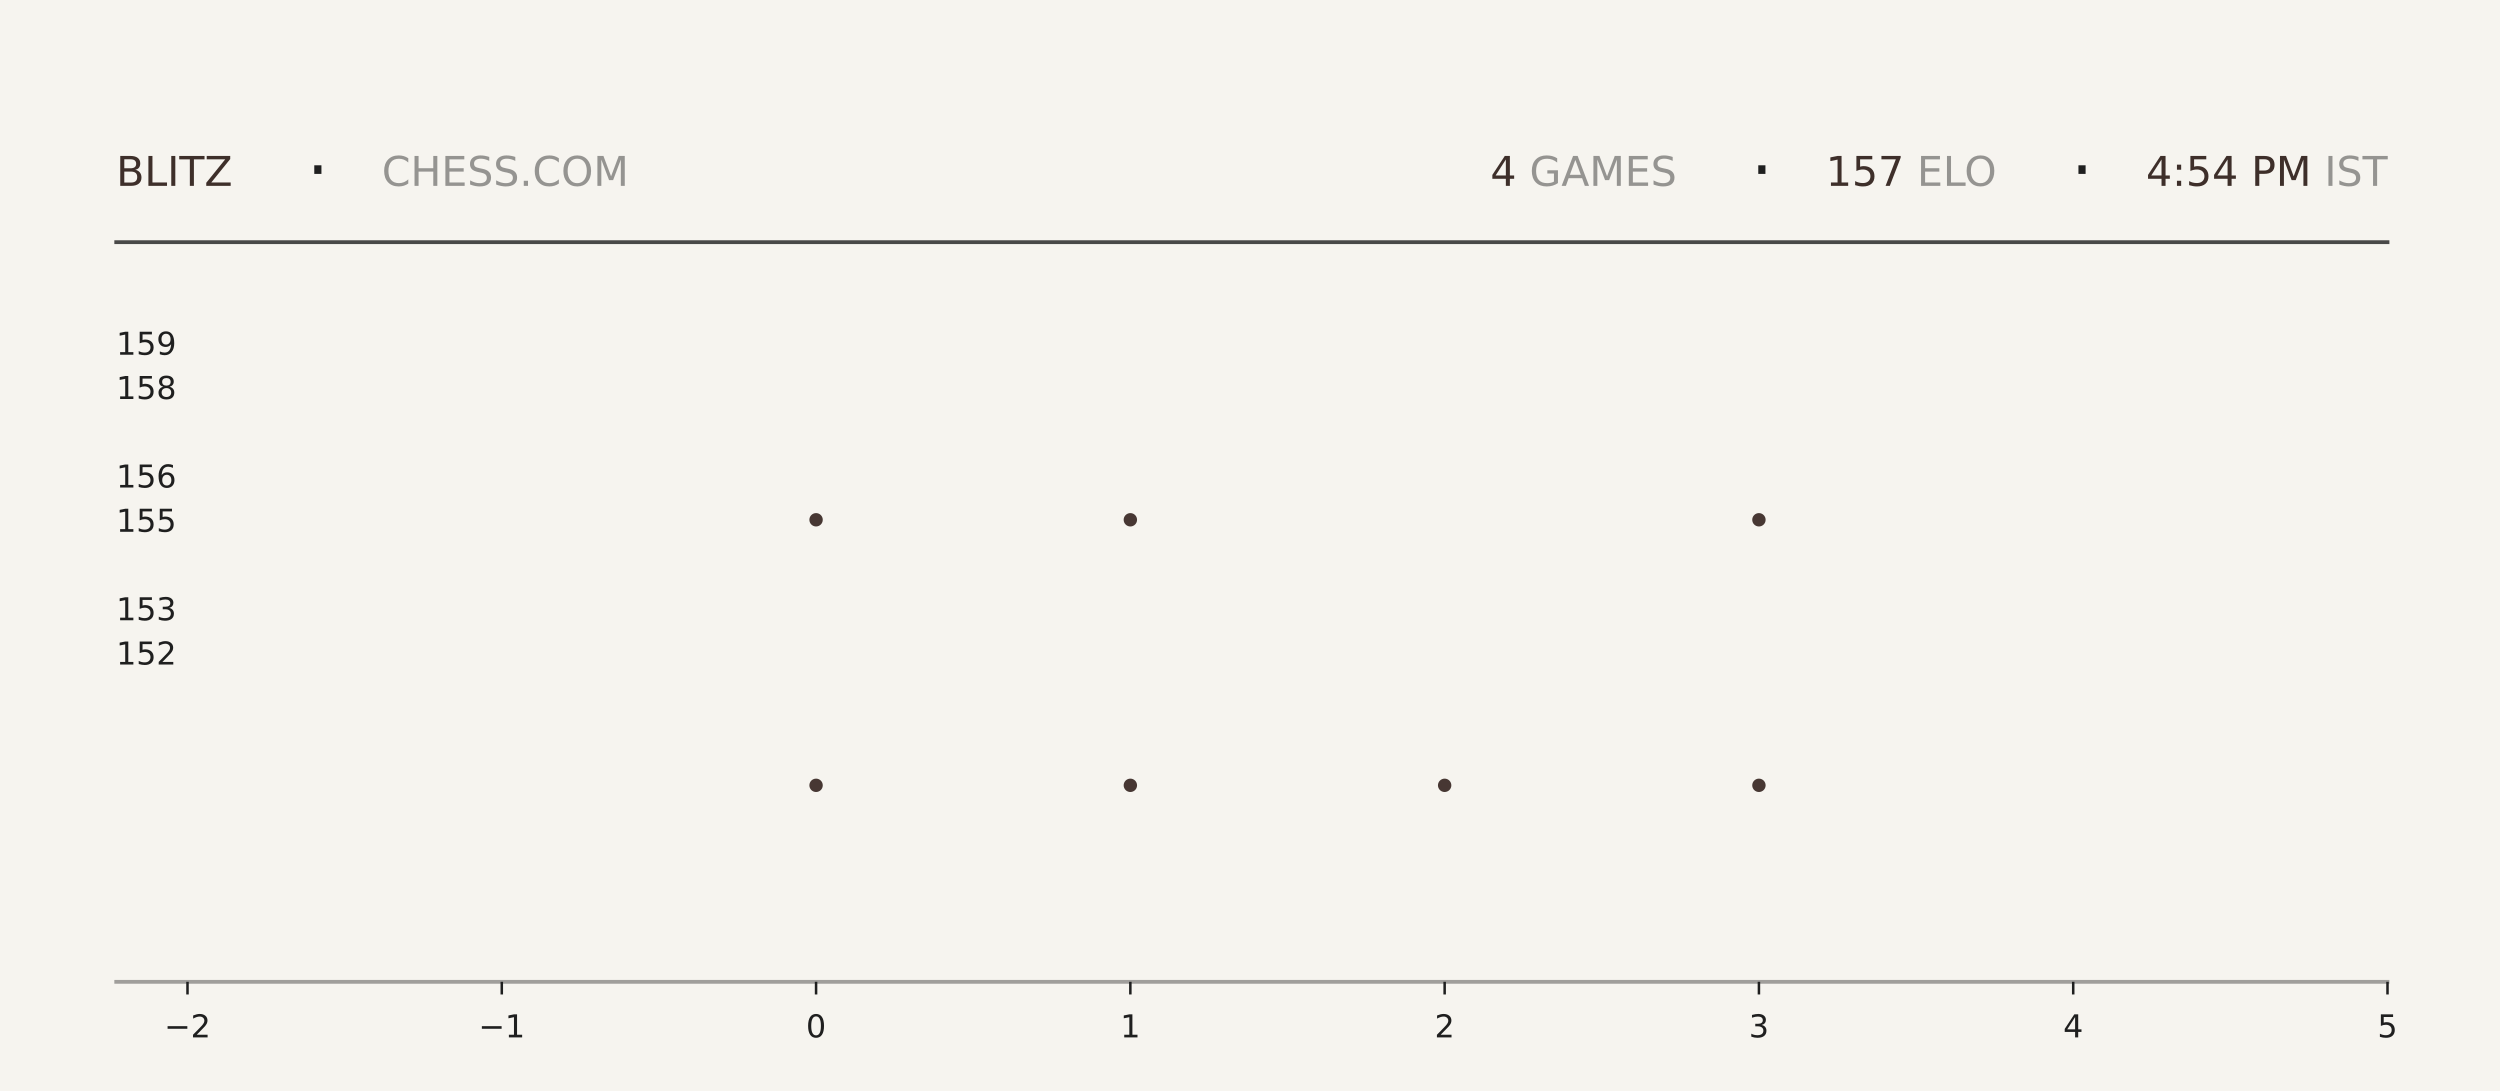
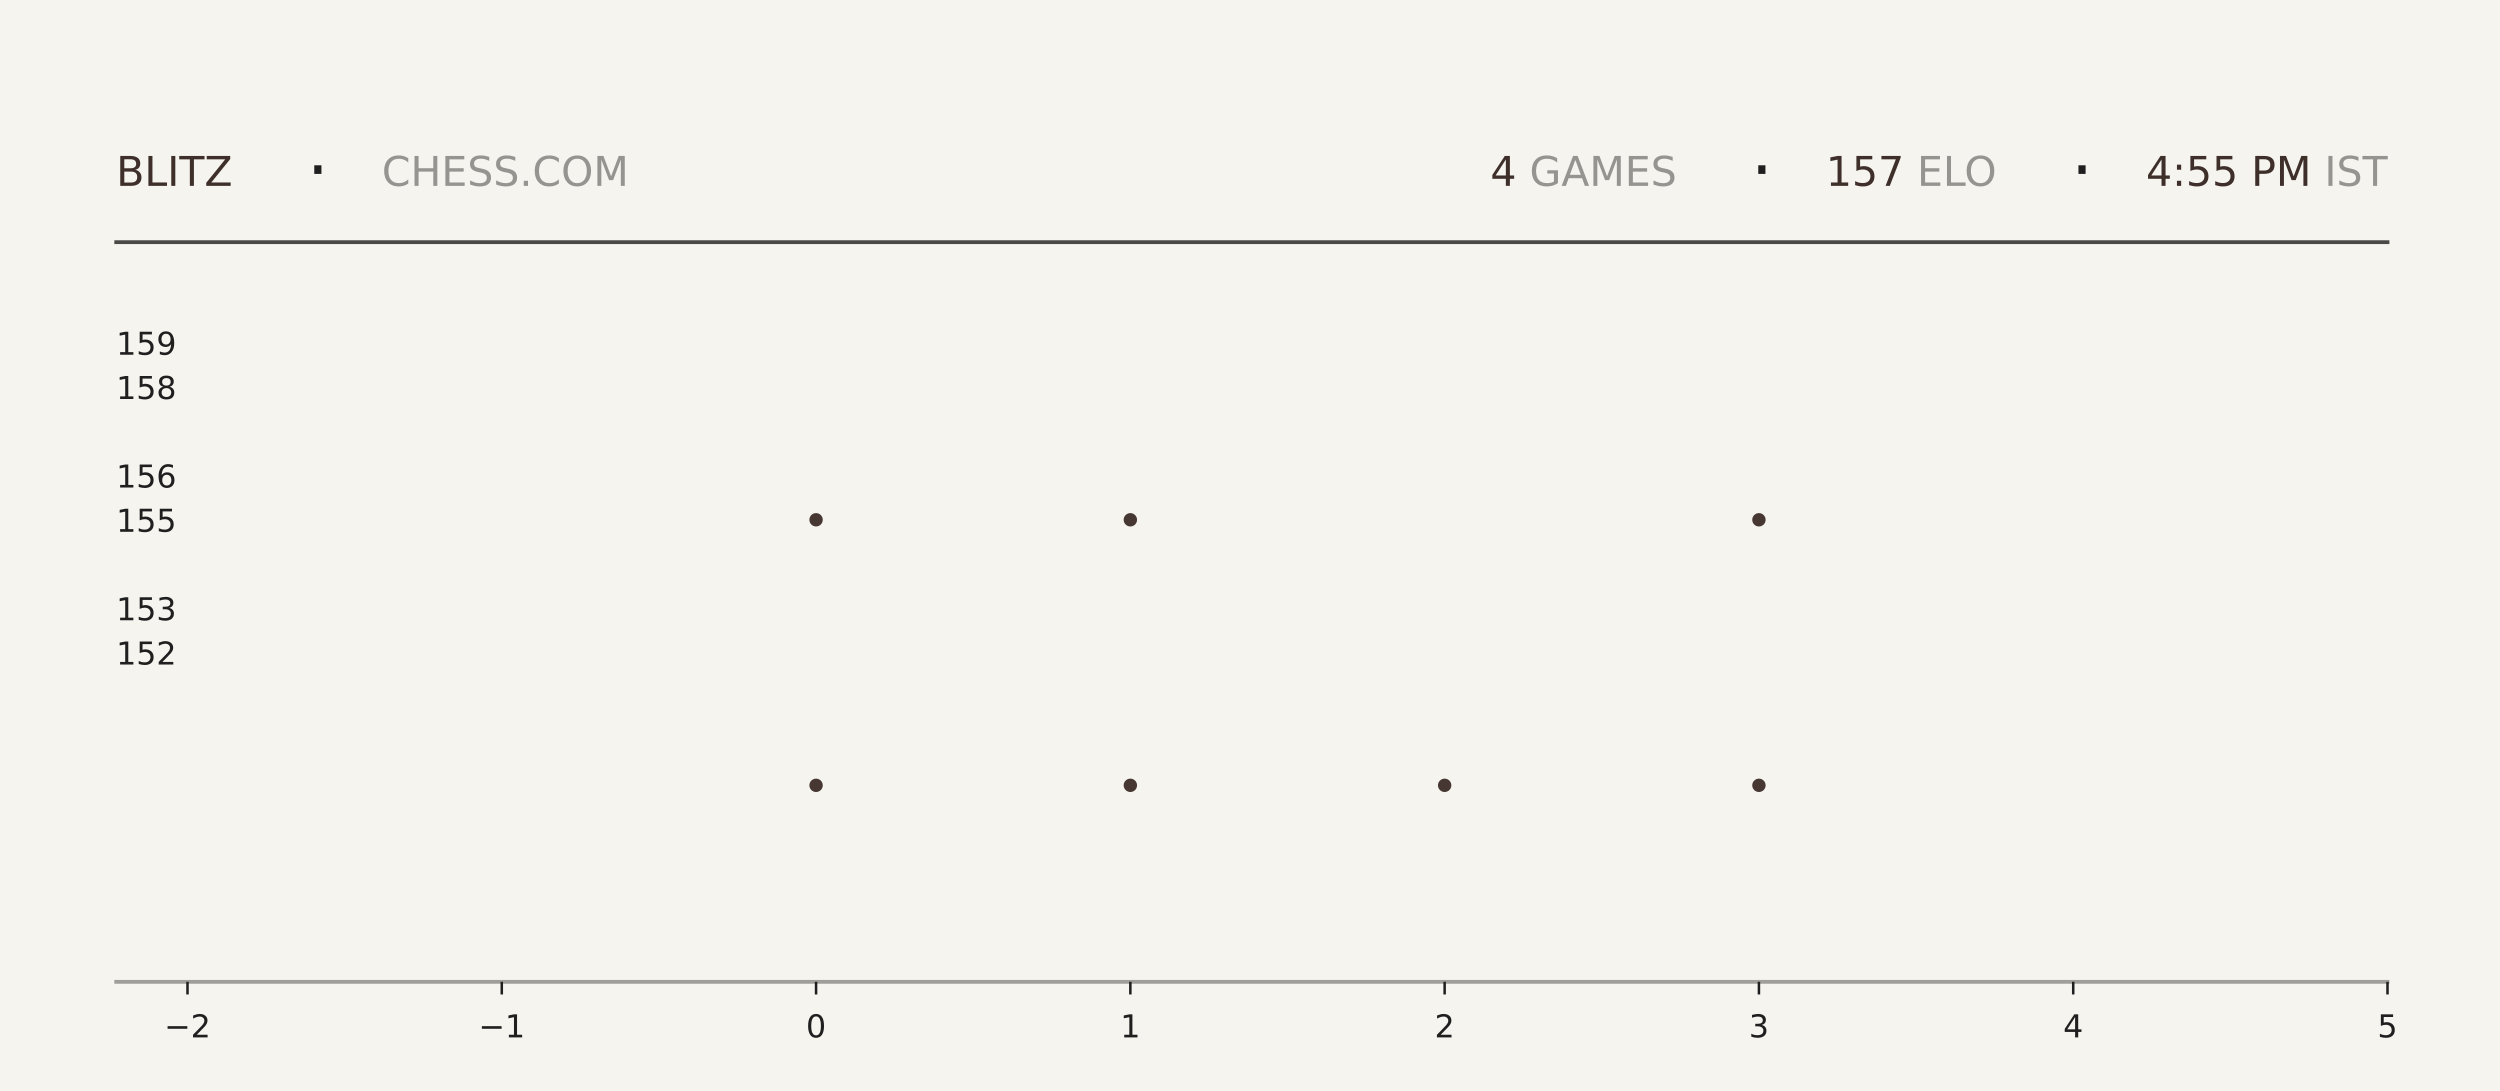
<svg xmlns="http://www.w3.org/2000/svg" xmlns:xlink="http://www.w3.org/1999/xlink" width="792pt" height="345.6pt" viewBox="0 0 792 345.6" version="1.1">
  <defs>
    <style type="text/css">*{stroke-linejoin: round; stroke-linecap: butt}</style>
  </defs>
  <g id="figure_1">
    <g id="patch_1">
      <path d="M 0 345.6  L 792 345.6  L 792 0  L 0 0  z " style="fill: #f6f4ef" />
    </g>
    <g id="axes_1">
      <g id="patch_2">
        <path d="M 59.4 311.04  L 756.36 311.04  L 756.36 103.68  L 59.4 103.68  z " style="fill: #f6f4ef" />
      </g>
      <g id="PathCollection_1">
        <defs>
-           <path id="mce2c23cf38" d="M 0 2.121  C 0.563 2.121 1.102 1.898 1.5 1.5  C 1.898 1.102 2.121 0.563 2.121 0  C 2.121 -0.563 1.898 -1.102 1.5 -1.5  C 1.102 -1.898 0.563 -2.121 0 -2.121  C -0.563 -2.121 -1.102 -1.898 -1.5 -1.5  C -1.898 -1.102 -2.121 -0.563 -2.121 0  C -2.121 0.563 -1.898 1.102 -1.5 1.5  C -1.102 1.898 -0.563 2.121 0 2.121  z " />
-         </defs>
-         <g clip-path="url(#p2a58214493)">
-           <use xlink:href="#mce2c23cf38" x="258.531" y="248.79" style="fill: #3e2f2a; fill-opacity: 0.95" />
-           <use xlink:href="#mce2c23cf38" x="258.531" y="164.668" style="fill: #3e2f2a; fill-opacity: 0.95" />
+           <path id="m58c61985c7" d="M 0 2.121  C 0.563 2.121 1.102 1.898 1.5 1.5  C 1.898 1.102 2.121 0.563 2.121 0  C 2.121 -0.563 1.898 -1.102 1.5 -1.5  C 1.102 -1.898 0.563 -2.121 0 -2.121  C -0.563 -2.121 -1.102 -1.898 -1.5 -1.5  C -1.898 -1.102 -2.121 -0.563 -2.121 0  C -2.121 0.563 -1.898 1.102 -1.5 1.5  C -1.102 1.898 -0.563 2.121 0 2.121  z " />
+         </defs>
+         <g clip-path="url(#p9261e0faae)">
+           <use xlink:href="#m58c61985c7" x="258.531" y="248.79" style="fill: #3e2f2a; fill-opacity: 0.95" />
+           <use xlink:href="#m58c61985c7" x="258.531" y="164.668" style="fill: #3e2f2a; fill-opacity: 0.95" />
        </g>
      </g>
      <g id="PathCollection_2">
-         <g clip-path="url(#p2a58214493)">
-           <use xlink:href="#mce2c23cf38" x="358.097" y="248.79" style="fill: #3e2f2a; fill-opacity: 0.95" />
-           <use xlink:href="#mce2c23cf38" x="358.097" y="164.668" style="fill: #3e2f2a; fill-opacity: 0.95" />
-           <use xlink:href="#mce2c23cf38" x="358.097" y="80.547" style="fill: #3e2f2a; fill-opacity: 0.95" />
+         <g clip-path="url(#p9261e0faae)">
+           <use xlink:href="#m58c61985c7" x="358.097" y="248.79" style="fill: #3e2f2a; fill-opacity: 0.95" />
+           <use xlink:href="#m58c61985c7" x="358.097" y="164.668" style="fill: #3e2f2a; fill-opacity: 0.95" />
+           <use xlink:href="#m58c61985c7" x="358.097" y="80.547" style="fill: #3e2f2a; fill-opacity: 0.95" />
        </g>
      </g>
      <g id="PathCollection_3">
-         <g clip-path="url(#p2a58214493)">
-           <use xlink:href="#mce2c23cf38" x="457.663" y="248.79" style="fill: #3e2f2a; fill-opacity: 0.95" />
+         <g clip-path="url(#p9261e0faae)">
+           <use xlink:href="#m58c61985c7" x="457.663" y="248.79" style="fill: #3e2f2a; fill-opacity: 0.95" />
        </g>
      </g>
      <g id="PathCollection_4">
-         <g clip-path="url(#p2a58214493)">
-           <use xlink:href="#mce2c23cf38" x="557.229" y="248.79" style="fill: #3e2f2a; fill-opacity: 0.95" />
-           <use xlink:href="#mce2c23cf38" x="557.229" y="164.668" style="fill: #3e2f2a; fill-opacity: 0.95" />
-           <use xlink:href="#mce2c23cf38" x="557.229" y="80.547" style="fill: #3e2f2a; fill-opacity: 0.95" />
+         <g clip-path="url(#p9261e0faae)">
+           <use xlink:href="#m58c61985c7" x="557.229" y="248.79" style="fill: #3e2f2a; fill-opacity: 0.95" />
+           <use xlink:href="#m58c61985c7" x="557.229" y="164.668" style="fill: #3e2f2a; fill-opacity: 0.95" />
+           <use xlink:href="#m58c61985c7" x="557.229" y="80.547" style="fill: #3e2f2a; fill-opacity: 0.95" />
        </g>
      </g>
      <g id="matplotlib.axis_1">
        <g id="xtick_1">
          <g id="line2d_1">
            <defs>
-               <path id="mce45240956" d="M 0 0  L 0 4  " style="stroke: #1f1f1f; stroke-width: 0.8" />
+               <path id="m17ba4e2cf1" d="M 0 0  L 0 4  " style="stroke: #1f1f1f; stroke-width: 0.8" />
            </defs>
            <g>
-               <use xlink:href="#mce45240956" x="59.4" y="311.04" style="fill: #1f1f1f; stroke: #1f1f1f; stroke-width: 0.8" />
+               <use xlink:href="#m17ba4e2cf1" x="59.4" y="311.04" style="fill: #1f1f1f; stroke: #1f1f1f; stroke-width: 0.8" />
            </g>
          </g>
          <g id="text_1">
            <g style="fill: #1f1f1f" transform="translate(52.02891 328.6384) scale(0.1 -0.1)">
              <defs>
                <path id="DejaVuSans-2212" d="M 678 2272  L 4684 2272  L 4684 1741  L 678 1741  L 678 2272  z " transform="scale(0.015625)" />
                <path id="DejaVuSans-32" d="M 1228 531  L 3431 531  L 3431 0  L 469 0  L 469 531  Q 828 903 1448 1529  Q 2069 2156 2228 2338  Q 2531 2678 2651 2914  Q 2772 3150 2772 3378  Q 2772 3750 2511 3984  Q 2250 4219 1831 4219  Q 1534 4219 1204 4116  Q 875 4013 500 3803  L 500 4441  Q 881 4594 1212 4672  Q 1544 4750 1819 4750  Q 2544 4750 2975 4387  Q 3406 4025 3406 3419  Q 3406 3131 3298 2873  Q 3191 2616 2906 2266  Q 2828 2175 2409 1742  Q 1991 1309 1228 531  z " transform="scale(0.015625)" />
              </defs>
              <use xlink:href="#DejaVuSans-2212" />
              <use xlink:href="#DejaVuSans-32" transform="translate(83.78906 0)" />
            </g>
          </g>
        </g>
        <g id="xtick_2">
          <g id="line2d_2">
            <g>
-               <use xlink:href="#mce45240956" x="158.966" y="311.04" style="fill: #1f1f1f; stroke: #1f1f1f; stroke-width: 0.8" />
+               <use xlink:href="#m17ba4e2cf1" x="158.966" y="311.04" style="fill: #1f1f1f; stroke: #1f1f1f; stroke-width: 0.8" />
            </g>
          </g>
          <g id="text_2">
            <g style="fill: #1f1f1f" transform="translate(151.5946 328.6384) scale(0.1 -0.1)">
              <defs>
                <path id="DejaVuSans-31" d="M 794 531  L 1825 531  L 1825 4091  L 703 3866  L 703 4441  L 1819 4666  L 2450 4666  L 2450 531  L 3481 531  L 3481 0  L 794 0  L 794 531  z " transform="scale(0.015625)" />
              </defs>
              <use xlink:href="#DejaVuSans-2212" />
              <use xlink:href="#DejaVuSans-31" transform="translate(83.78906 0)" />
            </g>
          </g>
        </g>
        <g id="xtick_3">
          <g id="line2d_3">
            <g>
-               <use xlink:href="#mce45240956" x="258.531" y="311.04" style="fill: #1f1f1f; stroke: #1f1f1f; stroke-width: 0.8" />
+               <use xlink:href="#m17ba4e2cf1" x="258.531" y="311.04" style="fill: #1f1f1f; stroke: #1f1f1f; stroke-width: 0.8" />
            </g>
          </g>
          <g id="text_3">
            <g style="fill: #1f1f1f" transform="translate(255.3502 328.6384) scale(0.1 -0.1)">
              <defs>
                <path id="DejaVuSans-30" d="M 2034 4250  Q 1547 4250 1301 3770  Q 1056 3291 1056 2328  Q 1056 1369 1301 889  Q 1547 409 2034 409  Q 2525 409 2770 889  Q 3016 1369 3016 2328  Q 3016 3291 2770 3770  Q 2525 4250 2034 4250  z M 2034 4750  Q 2819 4750 3233 4129  Q 3647 3509 3647 2328  Q 3647 1150 3233 529  Q 2819 -91 2034 -91  Q 1250 -91 836 529  Q 422 1150 422 2328  Q 422 3509 836 4129  Q 1250 4750 2034 4750  z " transform="scale(0.015625)" />
              </defs>
              <use xlink:href="#DejaVuSans-30" />
            </g>
          </g>
        </g>
        <g id="xtick_4">
          <g id="line2d_4">
            <g>
-               <use xlink:href="#mce45240956" x="358.097" y="311.04" style="fill: #1f1f1f; stroke: #1f1f1f; stroke-width: 0.8" />
+               <use xlink:href="#m17ba4e2cf1" x="358.097" y="311.04" style="fill: #1f1f1f; stroke: #1f1f1f; stroke-width: 0.8" />
            </g>
          </g>
          <g id="text_4">
            <g style="fill: #1f1f1f" transform="translate(354.9159 328.6384) scale(0.1 -0.1)">
              <use xlink:href="#DejaVuSans-31" />
            </g>
          </g>
        </g>
        <g id="xtick_5">
          <g id="line2d_5">
            <g>
-               <use xlink:href="#mce45240956" x="457.663" y="311.04" style="fill: #1f1f1f; stroke: #1f1f1f; stroke-width: 0.8" />
+               <use xlink:href="#m17ba4e2cf1" x="457.663" y="311.04" style="fill: #1f1f1f; stroke: #1f1f1f; stroke-width: 0.8" />
            </g>
          </g>
          <g id="text_5">
            <g style="fill: #1f1f1f" transform="translate(454.4816 328.6384) scale(0.1 -0.1)">
              <use xlink:href="#DejaVuSans-32" />
            </g>
          </g>
        </g>
        <g id="xtick_6">
          <g id="line2d_6">
            <g>
-               <use xlink:href="#mce45240956" x="557.229" y="311.04" style="fill: #1f1f1f; stroke: #1f1f1f; stroke-width: 0.8" />
+               <use xlink:href="#m17ba4e2cf1" x="557.229" y="311.04" style="fill: #1f1f1f; stroke: #1f1f1f; stroke-width: 0.8" />
            </g>
          </g>
          <g id="text_6">
            <g style="fill: #1f1f1f" transform="translate(554.0473 328.6384) scale(0.1 -0.1)">
              <defs>
                <path id="DejaVuSans-33" d="M 2597 2516  Q 3050 2419 3304 2112  Q 3559 1806 3559 1356  Q 3559 666 3084 287  Q 2609 -91 1734 -91  Q 1441 -91 1130 -33  Q 819 25 488 141  L 488 750  Q 750 597 1062 519  Q 1375 441 1716 441  Q 2309 441 2620 675  Q 2931 909 2931 1356  Q 2931 1769 2642 2001  Q 2353 2234 1838 2234  L 1294 2234  L 1294 2753  L 1863 2753  Q 2328 2753 2575 2939  Q 2822 3125 2822 3475  Q 2822 3834 2567 4026  Q 2313 4219 1838 4219  Q 1578 4219 1281 4162  Q 984 4106 628 3988  L 628 4550  Q 988 4650 1302 4700  Q 1616 4750 1894 4750  Q 2613 4750 3031 4423  Q 3450 4097 3450 3541  Q 3450 3153 3228 2886  Q 3006 2619 2597 2516  z " transform="scale(0.015625)" />
              </defs>
              <use xlink:href="#DejaVuSans-33" />
            </g>
          </g>
        </g>
        <g id="xtick_7">
          <g id="line2d_7">
            <g>
-               <use xlink:href="#mce45240956" x="656.794" y="311.04" style="fill: #1f1f1f; stroke: #1f1f1f; stroke-width: 0.8" />
+               <use xlink:href="#m17ba4e2cf1" x="656.794" y="311.04" style="fill: #1f1f1f; stroke: #1f1f1f; stroke-width: 0.8" />
            </g>
          </g>
          <g id="text_7">
            <g style="fill: #1f1f1f" transform="translate(653.613 328.6384) scale(0.1 -0.1)">
              <defs>
                <path id="DejaVuSans-34" d="M 2419 4116  L 825 1625  L 2419 1625  L 2419 4116  z M 2253 4666  L 3047 4666  L 3047 1625  L 3713 1625  L 3713 1100  L 3047 1100  L 3047 0  L 2419 0  L 2419 1100  L 313 1100  L 313 1709  L 2253 4666  z " transform="scale(0.015625)" />
              </defs>
              <use xlink:href="#DejaVuSans-34" />
            </g>
          </g>
        </g>
        <g id="xtick_8">
          <g id="line2d_8">
            <g>
-               <use xlink:href="#mce45240956" x="756.36" y="311.04" style="fill: #1f1f1f; stroke: #1f1f1f; stroke-width: 0.8" />
+               <use xlink:href="#m17ba4e2cf1" x="756.36" y="311.04" style="fill: #1f1f1f; stroke: #1f1f1f; stroke-width: 0.8" />
            </g>
          </g>
          <g id="text_8">
            <g style="fill: #1f1f1f" transform="translate(753.1788 328.6384) scale(0.1 -0.1)">
              <defs>
                <path id="DejaVuSans-35" d="M 691 4666  L 3169 4666  L 3169 4134  L 1269 4134  L 1269 2991  Q 1406 3038 1543 3061  Q 1681 3084 1819 3084  Q 2600 3084 3056 2656  Q 3513 2228 3513 1497  Q 3513 744 3044 326  Q 2575 -91 1722 -91  Q 1428 -91 1123 -41  Q 819 9 494 109  L 494 744  Q 775 591 1075 516  Q 1375 441 1709 441  Q 2250 441 2565 725  Q 2881 1009 2881 1497  Q 2881 1984 2565 2268  Q 2250 2553 1709 2553  Q 1456 2553 1204 2497  Q 953 2441 691 2322  L 691 4666  z " transform="scale(0.015625)" />
              </defs>
              <use xlink:href="#DejaVuSans-35" />
            </g>
          </g>
        </g>
      </g>
      <g id="matplotlib.axis_2">
        <g id="ytick_1">
          <g id="line2d_9" />
          <g id="text_9">
            <g style="fill: #1f1f1f" transform="translate(36.8125 210.5283) scale(0.1 -0.1)">
              <use xlink:href="#DejaVuSans-31" />
              <use xlink:href="#DejaVuSans-35" transform="translate(63.62305 0)" />
              <use xlink:href="#DejaVuSans-32" transform="translate(127.2461 0)" />
            </g>
          </g>
        </g>
        <g id="ytick_2">
          <g id="line2d_10" />
          <g id="text_10">
            <g style="fill: #1f1f1f" transform="translate(36.8125 196.508) scale(0.1 -0.1)">
              <use xlink:href="#DejaVuSans-31" />
              <use xlink:href="#DejaVuSans-35" transform="translate(63.62305 0)" />
              <use xlink:href="#DejaVuSans-33" transform="translate(127.2461 0)" />
            </g>
          </g>
        </g>
        <g id="ytick_3">
          <g id="line2d_11" />
          <g id="text_11">
            <g style="fill: #1f1f1f" transform="translate(36.8125 168.4675) scale(0.1 -0.1)">
              <use xlink:href="#DejaVuSans-31" />
              <use xlink:href="#DejaVuSans-35" transform="translate(63.62305 0)" />
              <use xlink:href="#DejaVuSans-35" transform="translate(127.2461 0)" />
            </g>
          </g>
        </g>
        <g id="ytick_4">
          <g id="line2d_12" />
          <g id="text_12">
            <g style="fill: #1f1f1f" transform="translate(36.8125 154.4472) scale(0.1 -0.1)">
              <defs>
                <path id="DejaVuSans-36" d="M 2113 2584  Q 1688 2584 1439 2293  Q 1191 2003 1191 1497  Q 1191 994 1439 701  Q 1688 409 2113 409  Q 2538 409 2786 701  Q 3034 994 3034 1497  Q 3034 2003 2786 2293  Q 2538 2584 2113 2584  z M 3366 4563  L 3366 3988  Q 3128 4100 2886 4159  Q 2644 4219 2406 4219  Q 1781 4219 1451 3797  Q 1122 3375 1075 2522  Q 1259 2794 1537 2939  Q 1816 3084 2150 3084  Q 2853 3084 3261 2657  Q 3669 2231 3669 1497  Q 3669 778 3244 343  Q 2819 -91 2113 -91  Q 1303 -91 875 529  Q 447 1150 447 2328  Q 447 3434 972 4092  Q 1497 4750 2381 4750  Q 2619 4750 2861 4703  Q 3103 4656 3366 4563  z " transform="scale(0.015625)" />
              </defs>
              <use xlink:href="#DejaVuSans-31" />
              <use xlink:href="#DejaVuSans-35" transform="translate(63.62305 0)" />
              <use xlink:href="#DejaVuSans-36" transform="translate(127.2461 0)" />
            </g>
          </g>
        </g>
        <g id="ytick_5">
          <g id="line2d_13" />
          <g id="text_13">
            <g style="fill: #1f1f1f" transform="translate(36.8125 126.4066) scale(0.1 -0.1)">
              <defs>
                <path id="DejaVuSans-38" d="M 2034 2216  Q 1584 2216 1326 1975  Q 1069 1734 1069 1313  Q 1069 891 1326 650  Q 1584 409 2034 409  Q 2484 409 2743 651  Q 3003 894 3003 1313  Q 3003 1734 2745 1975  Q 2488 2216 2034 2216  z M 1403 2484  Q 997 2584 770 2862  Q 544 3141 544 3541  Q 544 4100 942 4425  Q 1341 4750 2034 4750  Q 2731 4750 3128 4425  Q 3525 4100 3525 3541  Q 3525 3141 3298 2862  Q 3072 2584 2669 2484  Q 3125 2378 3379 2068  Q 3634 1759 3634 1313  Q 3634 634 3220 271  Q 2806 -91 2034 -91  Q 1263 -91 848 271  Q 434 634 434 1313  Q 434 1759 690 2068  Q 947 2378 1403 2484  z M 1172 3481  Q 1172 3119 1398 2916  Q 1625 2713 2034 2713  Q 2441 2713 2670 2916  Q 2900 3119 2900 3481  Q 2900 3844 2670 4047  Q 2441 4250 2034 4250  Q 1625 4250 1398 4047  Q 1172 3844 1172 3481  z " transform="scale(0.015625)" />
              </defs>
              <use xlink:href="#DejaVuSans-31" />
              <use xlink:href="#DejaVuSans-35" transform="translate(63.62305 0)" />
              <use xlink:href="#DejaVuSans-38" transform="translate(127.2461 0)" />
            </g>
          </g>
        </g>
        <g id="ytick_6">
          <g id="line2d_14" />
          <g id="text_14">
            <g style="fill: #1f1f1f" transform="translate(36.8125 112.3863) scale(0.1 -0.1)">
              <defs>
                <path id="DejaVuSans-39" d="M 703 97  L 703 672  Q 941 559 1184 500  Q 1428 441 1663 441  Q 2288 441 2617 861  Q 2947 1281 2994 2138  Q 2813 1869 2534 1725  Q 2256 1581 1919 1581  Q 1219 1581 811 2004  Q 403 2428 403 3163  Q 403 3881 828 4315  Q 1253 4750 1959 4750  Q 2769 4750 3195 4129  Q 3622 3509 3622 2328  Q 3622 1225 3098 567  Q 2575 -91 1691 -91  Q 1453 -91 1209 -44  Q 966 3 703 97  z M 1959 2075  Q 2384 2075 2632 2365  Q 2881 2656 2881 3163  Q 2881 3666 2632 3958  Q 2384 4250 1959 4250  Q 1534 4250 1286 3958  Q 1038 3666 1038 3163  Q 1038 2656 1286 2365  Q 1534 2075 1959 2075  z " transform="scale(0.015625)" />
              </defs>
              <use xlink:href="#DejaVuSans-31" />
              <use xlink:href="#DejaVuSans-35" transform="translate(63.62305 0)" />
              <use xlink:href="#DejaVuSans-39" transform="translate(127.2461 0)" />
            </g>
          </g>
        </g>
      </g>
    </g>
    <g id="line2d_15">
      <path d="M 36.82 76.723  L 756.36 76.723  " style="fill: none; stroke: #1f1f1f; stroke-opacity: 0.8; stroke-width: 1.2; stroke-linecap: square" />
    </g>
    <g id="line2d_16">
      <path d="M 36.82 311.04  L 756.36 311.04  " style="fill: none; stroke: #1f1f1f; stroke-opacity: 0.4; stroke-width: 1.2; stroke-linecap: square" />
    </g>
    <g id="text_15">
      <g style="fill: #3e2f2a" transform="translate(36.82 58.88319) scale(0.13 -0.13)">
        <defs>
          <path id="DejaVuSans-42" d="M 1259 2228  L 1259 519  L 2272 519  Q 2781 519 3026 730  Q 3272 941 3272 1375  Q 3272 1813 3026 2020  Q 2781 2228 2272 2228  L 1259 2228  z M 1259 4147  L 1259 2741  L 2194 2741  Q 2656 2741 2882 2914  Q 3109 3088 3109 3444  Q 3109 3797 2882 3972  Q 2656 4147 2194 4147  L 1259 4147  z M 628 4666  L 2241 4666  Q 2963 4666 3353 4366  Q 3744 4066 3744 3513  Q 3744 3084 3544 2831  Q 3344 2578 2956 2516  Q 3422 2416 3680 2098  Q 3938 1781 3938 1306  Q 3938 681 3513 340  Q 3088 0 2303 0  L 628 0  L 628 4666  z " transform="scale(0.015625)" />
          <path id="DejaVuSans-4c" d="M 628 4666  L 1259 4666  L 1259 531  L 3531 531  L 3531 0  L 628 0  L 628 4666  z " transform="scale(0.015625)" />
          <path id="DejaVuSans-49" d="M 628 4666  L 1259 4666  L 1259 0  L 628 0  L 628 4666  z " transform="scale(0.015625)" />
          <path id="DejaVuSans-54" d="M -19 4666  L 3928 4666  L 3928 4134  L 2272 4134  L 2272 0  L 1638 0  L 1638 4134  L -19 4134  L -19 4666  z " transform="scale(0.015625)" />
          <path id="DejaVuSans-5a" d="M 359 4666  L 4025 4666  L 4025 4184  L 1075 531  L 4097 531  L 4097 0  L 288 0  L 288 481  L 3238 4134  L 359 4134  L 359 4666  z " transform="scale(0.015625)" />
        </defs>
        <use xlink:href="#DejaVuSans-42" />
        <use xlink:href="#DejaVuSans-4c" transform="translate(68.60352 0)" />
        <use xlink:href="#DejaVuSans-49" transform="translate(124.3164 0)" />
        <use xlink:href="#DejaVuSans-54" transform="translate(153.8086 0)" />
        <use xlink:href="#DejaVuSans-5a" transform="translate(214.8926 0)" />
      </g>
    </g>
    <g id="text_16">
      <g style="fill: #1f1f1f" transform="translate(97.21 61.36662) scale(0.22 -0.22)">
        <defs>
          <path id="DejaVuSans-b7" d="M 684 2619  L 1344 2619  L 1344 1825  L 684 1825  L 684 2619  z " transform="scale(0.015625)" />
        </defs>
        <use xlink:href="#DejaVuSans-b7" />
      </g>
    </g>
    <g id="text_17">
      <g style="fill: #1f1f1f; opacity: 0.45" transform="translate(120.97 58.88319) scale(0.13 -0.13)">
        <defs>
          <path id="DejaVuSans-43" d="M 4122 4306  L 4122 3641  Q 3803 3938 3442 4084  Q 3081 4231 2675 4231  Q 1875 4231 1450 3742  Q 1025 3253 1025 2328  Q 1025 1406 1450 917  Q 1875 428 2675 428  Q 3081 428 3442 575  Q 3803 722 4122 1019  L 4122 359  Q 3791 134 3420 21  Q 3050 -91 2638 -91  Q 1578 -91 968 557  Q 359 1206 359 2328  Q 359 3453 968 4101  Q 1578 4750 2638 4750  Q 3056 4750 3426 4639  Q 3797 4528 4122 4306  z " transform="scale(0.015625)" />
          <path id="DejaVuSans-48" d="M 628 4666  L 1259 4666  L 1259 2753  L 3553 2753  L 3553 4666  L 4184 4666  L 4184 0  L 3553 0  L 3553 2222  L 1259 2222  L 1259 0  L 628 0  L 628 4666  z " transform="scale(0.015625)" />
          <path id="DejaVuSans-45" d="M 628 4666  L 3578 4666  L 3578 4134  L 1259 4134  L 1259 2753  L 3481 2753  L 3481 2222  L 1259 2222  L 1259 531  L 3634 531  L 3634 0  L 628 0  L 628 4666  z " transform="scale(0.015625)" />
          <path id="DejaVuSans-53" d="M 3425 4513  L 3425 3897  Q 3066 4069 2747 4153  Q 2428 4238 2131 4238  Q 1616 4238 1336 4038  Q 1056 3838 1056 3469  Q 1056 3159 1242 3001  Q 1428 2844 1947 2747  L 2328 2669  Q 3034 2534 3370 2195  Q 3706 1856 3706 1288  Q 3706 609 3251 259  Q 2797 -91 1919 -91  Q 1588 -91 1214 -16  Q 841 59 441 206  L 441 856  Q 825 641 1194 531  Q 1563 422 1919 422  Q 2459 422 2753 634  Q 3047 847 3047 1241  Q 3047 1584 2836 1778  Q 2625 1972 2144 2069  L 1759 2144  Q 1053 2284 737 2584  Q 422 2884 422 3419  Q 422 4038 858 4394  Q 1294 4750 2059 4750  Q 2388 4750 2728 4690  Q 3069 4631 3425 4513  z " transform="scale(0.015625)" />
          <path id="DejaVuSans-2e" d="M 684 794  L 1344 794  L 1344 0  L 684 0  L 684 794  z " transform="scale(0.015625)" />
          <path id="DejaVuSans-4f" d="M 2522 4238  Q 1834 4238 1429 3725  Q 1025 3213 1025 2328  Q 1025 1447 1429 934  Q 1834 422 2522 422  Q 3209 422 3611 934  Q 4013 1447 4013 2328  Q 4013 3213 3611 3725  Q 3209 4238 2522 4238  z M 2522 4750  Q 3503 4750 4090 4092  Q 4678 3434 4678 2328  Q 4678 1225 4090 567  Q 3503 -91 2522 -91  Q 1538 -91 948 565  Q 359 1222 359 2328  Q 359 3434 948 4092  Q 1538 4750 2522 4750  z " transform="scale(0.015625)" />
          <path id="DejaVuSans-4d" d="M 628 4666  L 1569 4666  L 2759 1491  L 3956 4666  L 4897 4666  L 4897 0  L 4281 0  L 4281 4097  L 3078 897  L 2444 897  L 1241 4097  L 1241 0  L 628 0  L 628 4666  z " transform="scale(0.015625)" />
        </defs>
        <use xlink:href="#DejaVuSans-43" />
        <use xlink:href="#DejaVuSans-48" transform="translate(69.82422 0)" />
        <use xlink:href="#DejaVuSans-45" transform="translate(145.0195 0)" />
        <use xlink:href="#DejaVuSans-53" transform="translate(208.2031 0)" />
        <use xlink:href="#DejaVuSans-53" transform="translate(271.6797 0)" />
        <use xlink:href="#DejaVuSans-2e" transform="translate(335.1562 0)" />
        <use xlink:href="#DejaVuSans-43" transform="translate(366.9434 0)" />
        <use xlink:href="#DejaVuSans-4f" transform="translate(436.7676 0)" />
        <use xlink:href="#DejaVuSans-4d" transform="translate(515.4785 0)" />
      </g>
    </g>
    <g id="text_18">
      <g style="fill: #3e2f2a" transform="translate(472.14 58.88319) scale(0.13 -0.13)">
        <use xlink:href="#DejaVuSans-34" />
      </g>
    </g>
    <g id="text_19">
      <g style="fill: #1f1f1f; opacity: 0.45" transform="translate(480.42 58.88319) scale(0.13 -0.13)">
        <defs>
          <path id="DejaVuSans-20" transform="scale(0.015625)" />
          <path id="DejaVuSans-47" d="M 3809 666  L 3809 1919  L 2778 1919  L 2778 2438  L 4434 2438  L 4434 434  Q 4069 175 3628 42  Q 3188 -91 2688 -91  Q 1594 -91 976 548  Q 359 1188 359 2328  Q 359 3472 976 4111  Q 1594 4750 2688 4750  Q 3144 4750 3555 4637  Q 3966 4525 4313 4306  L 4313 3634  Q 3963 3931 3569 4081  Q 3175 4231 2741 4231  Q 1884 4231 1454 3753  Q 1025 3275 1025 2328  Q 1025 1384 1454 906  Q 1884 428 2741 428  Q 3075 428 3337 486  Q 3600 544 3809 666  z " transform="scale(0.015625)" />
          <path id="DejaVuSans-41" d="M 2188 4044  L 1331 1722  L 3047 1722  L 2188 4044  z M 1831 4666  L 2547 4666  L 4325 0  L 3669 0  L 3244 1197  L 1141 1197  L 716 0  L 50 0  L 1831 4666  z " transform="scale(0.015625)" />
        </defs>
        <use xlink:href="#DejaVuSans-20" />
        <use xlink:href="#DejaVuSans-47" transform="translate(31.78711 0)" />
        <use xlink:href="#DejaVuSans-41" transform="translate(109.2773 0)" />
        <use xlink:href="#DejaVuSans-4d" transform="translate(177.6855 0)" />
        <use xlink:href="#DejaVuSans-45" transform="translate(263.9648 0)" />
        <use xlink:href="#DejaVuSans-53" transform="translate(327.1484 0)" />
      </g>
    </g>
    <g id="text_20">
      <g style="fill: #1f1f1f" transform="translate(554.67 61.36662) scale(0.22 -0.22)">
        <use xlink:href="#DejaVuSans-b7" />
      </g>
    </g>
    <g id="text_21">
      <g style="fill: #3e2f2a" transform="translate(578.43 58.88319) scale(0.13 -0.13)">
        <defs>
          <path id="DejaVuSans-37" d="M 525 4666  L 3525 4666  L 3525 4397  L 1831 0  L 1172 0  L 2766 4134  L 525 4134  L 525 4666  z " transform="scale(0.015625)" />
        </defs>
        <use xlink:href="#DejaVuSans-31" />
        <use xlink:href="#DejaVuSans-35" transform="translate(63.62305 0)" />
        <use xlink:href="#DejaVuSans-37" transform="translate(127.2461 0)" />
      </g>
    </g>
    <g id="text_22">
      <g style="fill: #1f1f1f; opacity: 0.45" transform="translate(603.18 58.88319) scale(0.13 -0.13)">
        <use xlink:href="#DejaVuSans-20" />
        <use xlink:href="#DejaVuSans-45" transform="translate(31.78711 0)" />
        <use xlink:href="#DejaVuSans-4c" transform="translate(94.9707 0)" />
        <use xlink:href="#DejaVuSans-4f" transform="translate(147.0586 0)" />
      </g>
    </g>
    <g id="text_23">
      <g style="fill: #1f1f1f" transform="translate(656.1 61.36662) scale(0.22 -0.22)">
        <use xlink:href="#DejaVuSans-b7" />
      </g>
    </g>
    <g id="text_24">
      <g style="fill: #3e2f2a" transform="translate(679.86 58.88319) scale(0.13 -0.13)">
        <defs>
          <path id="DejaVuSans-3a" d="M 750 794  L 1409 794  L 1409 0  L 750 0  L 750 794  z M 750 3309  L 1409 3309  L 1409 2516  L 750 2516  L 750 3309  z " transform="scale(0.015625)" />
          <path id="DejaVuSans-50" d="M 1259 4147  L 1259 2394  L 2053 2394  Q 2494 2394 2734 2622  Q 2975 2850 2975 3272  Q 2975 3691 2734 3919  Q 2494 4147 2053 4147  L 1259 4147  z M 628 4666  L 2053 4666  Q 2838 4666 3239 4311  Q 3641 3956 3641 3272  Q 3641 2581 3239 2228  Q 2838 1875 2053 1875  L 1259 1875  L 1259 0  L 628 0  L 628 4666  z " transform="scale(0.015625)" />
        </defs>
        <use xlink:href="#DejaVuSans-34" />
        <use xlink:href="#DejaVuSans-3a" transform="translate(63.62305 0)" />
        <use xlink:href="#DejaVuSans-35" transform="translate(97.31445 0)" />
-         <use xlink:href="#DejaVuSans-34" transform="translate(160.9375 0)" />
+         <use xlink:href="#DejaVuSans-35" transform="translate(160.9375 0)" />
        <use xlink:href="#DejaVuSans-20" transform="translate(224.5605 0)" />
        <use xlink:href="#DejaVuSans-50" transform="translate(256.3477 0)" />
        <use xlink:href="#DejaVuSans-4d" transform="translate(316.6504 0)" />
      </g>
    </g>
    <g id="text_25">
      <g style="fill: #1f1f1f; opacity: 0.45" transform="translate(732.24 58.88319) scale(0.13 -0.13)">
        <use xlink:href="#DejaVuSans-20" />
        <use xlink:href="#DejaVuSans-49" transform="translate(31.78711 0)" />
        <use xlink:href="#DejaVuSans-53" transform="translate(61.2793 0)" />
        <use xlink:href="#DejaVuSans-54" transform="translate(124.7559 0)" />
      </g>
    </g>
  </g>
  <defs>
-     <clipPath id="p2a58214493">
+     <clipPath id="p9261e0faae">
      <rect x="59.4" y="103.68" width="696.96" height="207.36" />
    </clipPath>
  </defs>
</svg>
